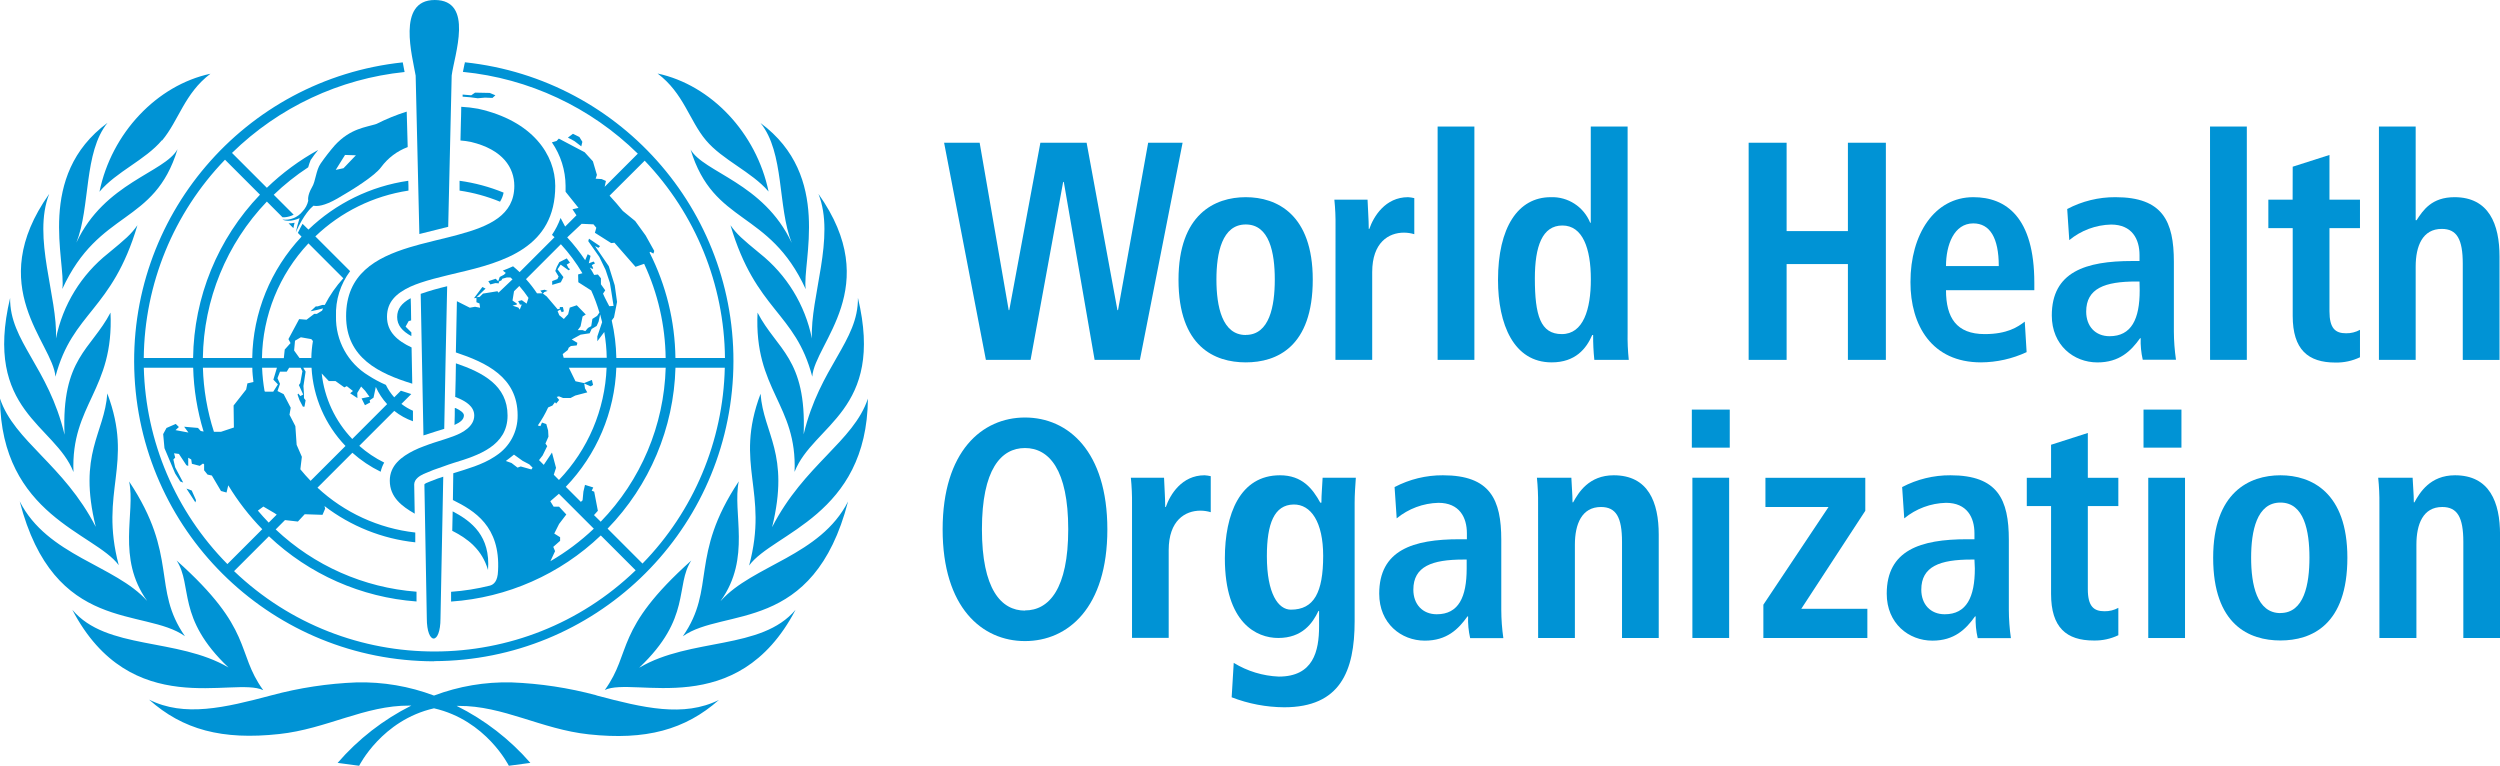
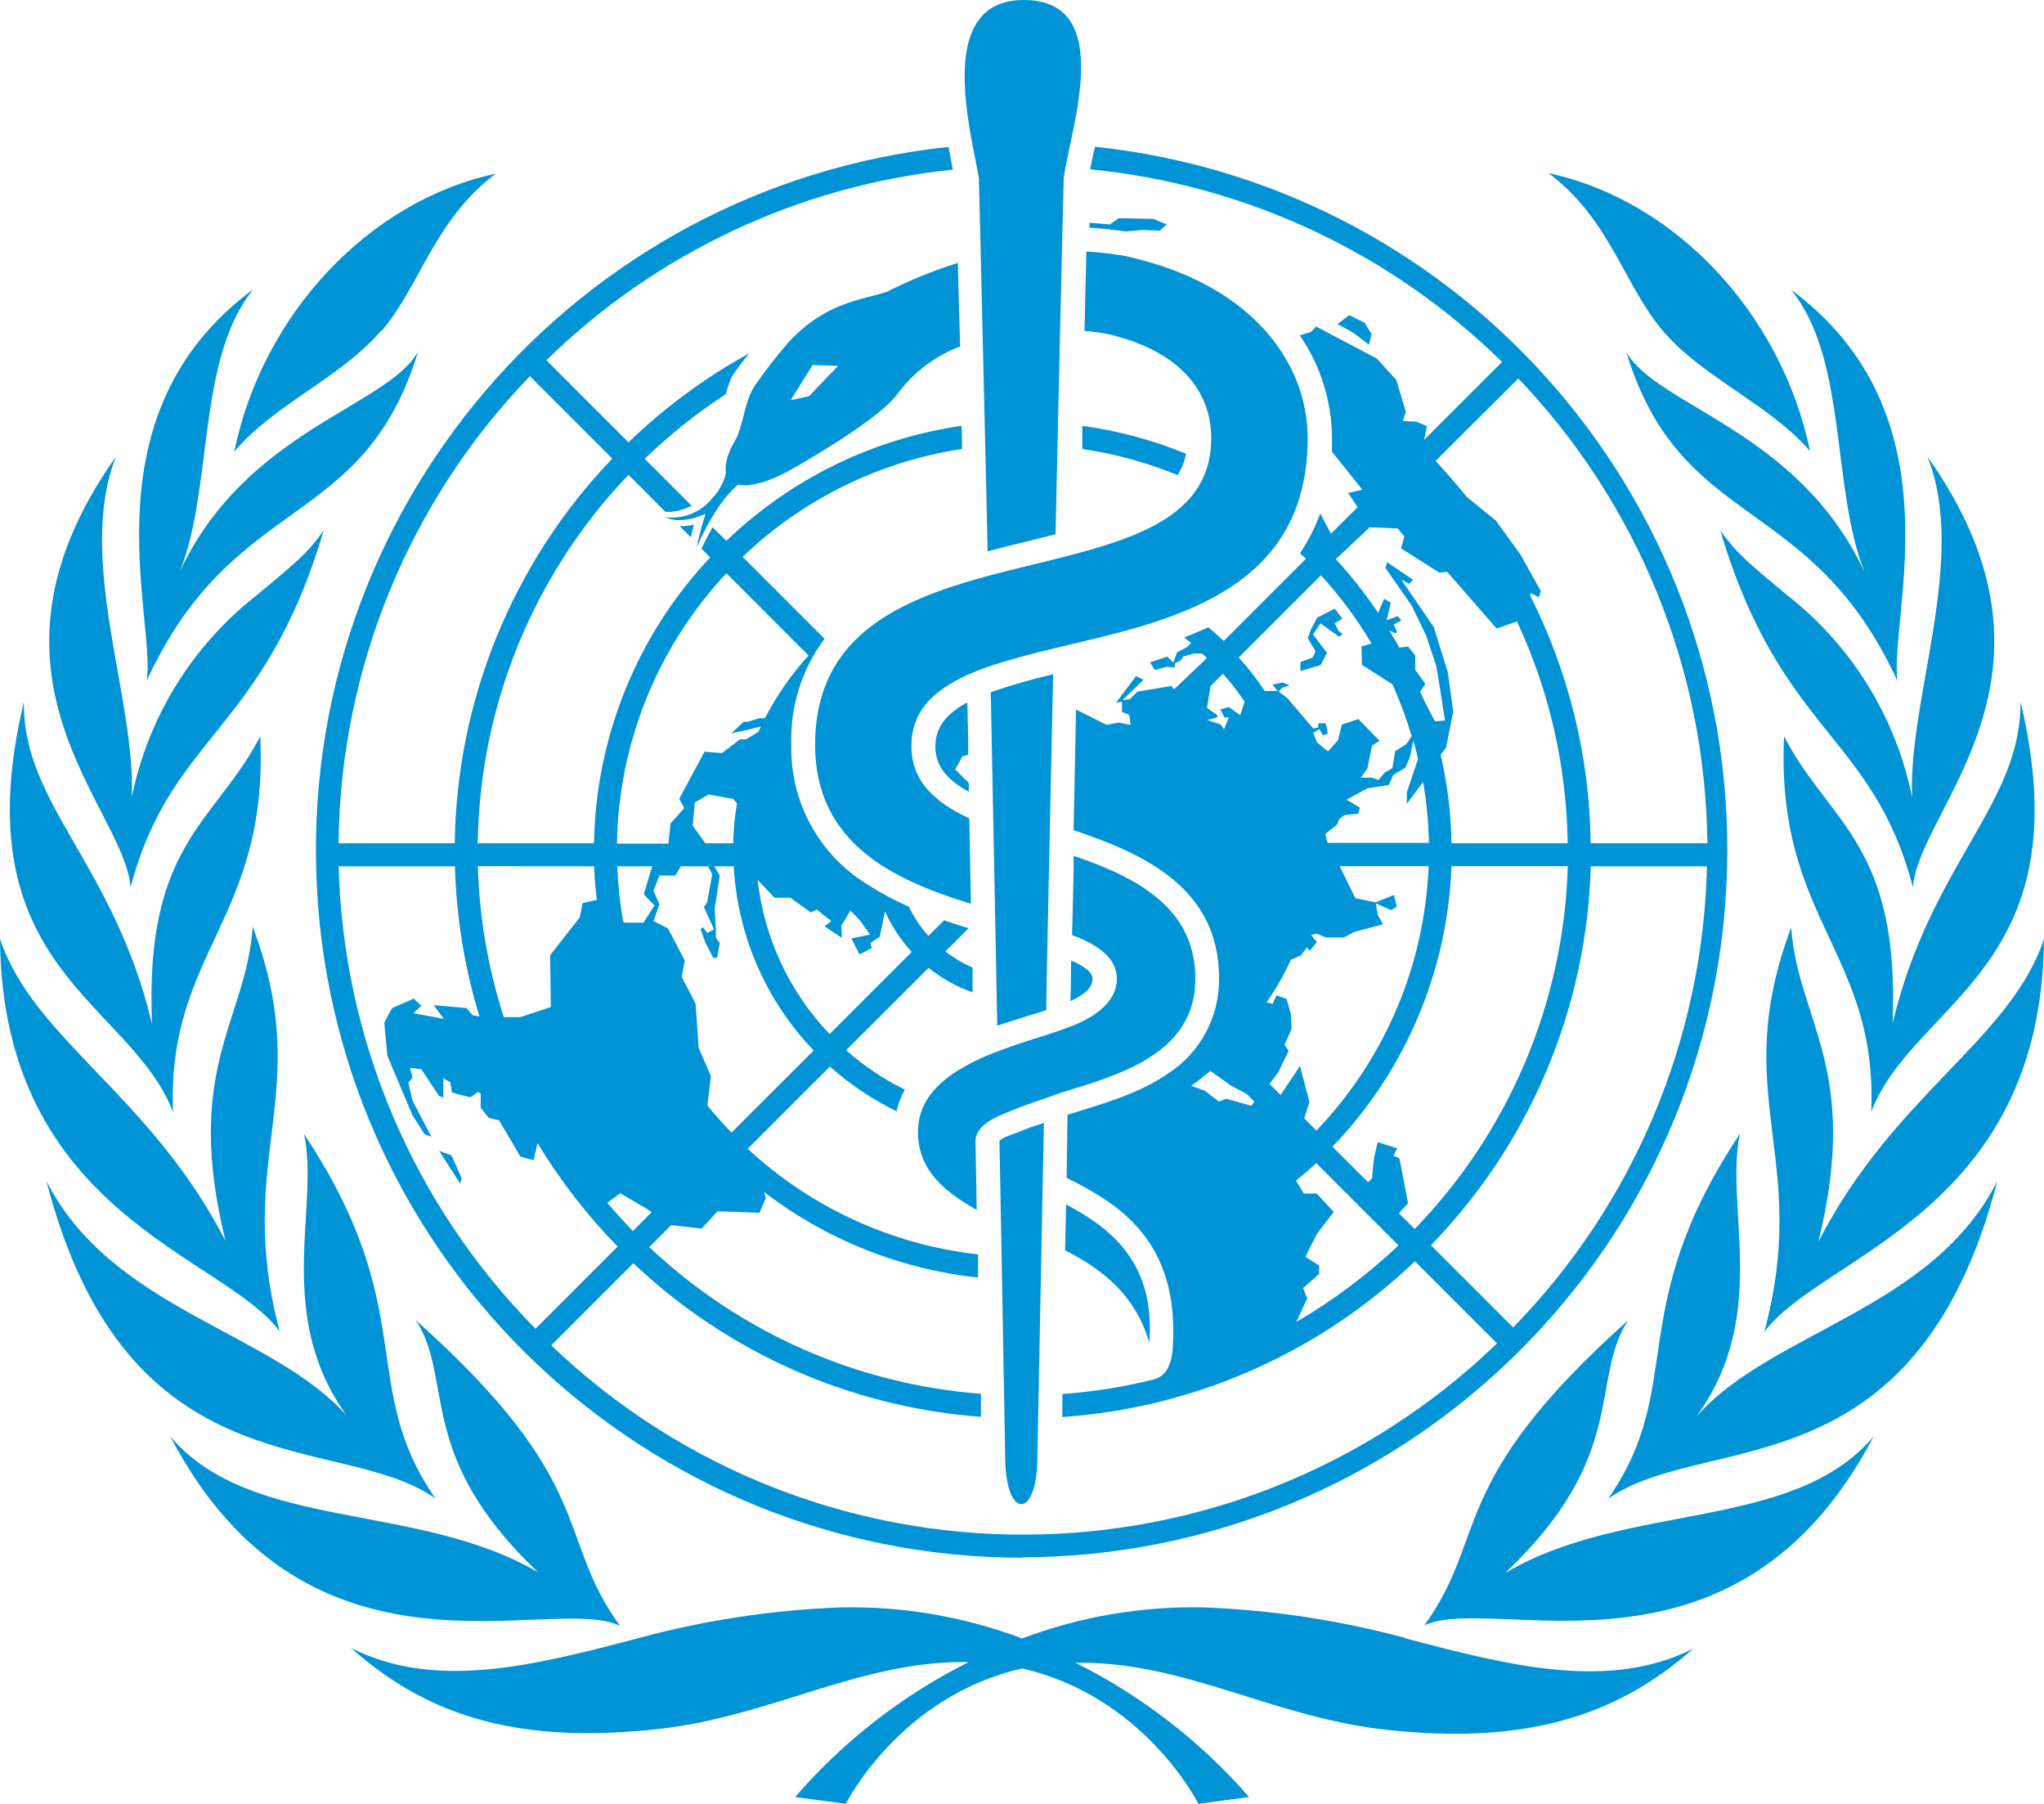
- <svg xmlns="http://www.w3.org/2000/svg" viewBox="0 0 580.82 177.96">
-   <defs>
-     <style>.cls-1{fill:#0093d5;}</style>
+ <svg xmlns="http://www.w3.org/2000/svg" viewBox="0 0 201.64 177.91" version="1.1" id="svg72" width="201.64" height="177.91">
+   <defs id="defs4">
+     <style id="style2">.cls-1{fill:#0093d5;}</style>
  </defs>
  <g id="Layer_2" data-name="Layer 2">
    <g id="ENGLISH">
-       <path class="cls-1" d="M164,32.58c3.86,4.6,10.61,7.31,14.56,11.92-2.83-13.63-13.35-24.76-25.79-27.42C158.84,21.65,160.15,28,164,32.58ZM14.48,67.13c8.57-18.65,21.36-14.7,26.77-32.47-3,5.45-17,7.75-23.51,21.72,3.31-8.3,1.65-21,7.25-27.85C8.25,40.88,15.38,60.86,14.48,67.13ZM30,111.86c1.54,7.26-3,17.74,4.2,27.76C26.76,131.28,11,129.16,4.58,116.48c8,31,29,24.6,38.39,31.33C35.21,136.66,41.56,129.25,30,111.86Zm-2.41,19.45C23,114,31.18,108,24.93,91.4c-.65,9.36-6.89,13.92-2.68,31C14.82,107.94,3.33,102.54,0,92.6.23,119.78,22.07,123.81,27.59,131.31Zm33.54,29c-6.43-8.9-2-13.93-20.1-30.09,3.82,5.9-.12,13.32,12.06,24.86-11.92-7-28.36-4-36.29-13.41C30.42,167.74,54.35,157.1,61.13,160.34Zm87.42-5.23c12.18-11.54,8.24-19,12.06-24.86-18.06,16.16-13.67,21.19-20.1,30.09,6.78-3.24,30.71,7.4,44.32-18.64C176.91,151.09,160.47,148.08,148.55,155.11Zm18.89-15.49c7.17-10,2.66-20.5,4.2-27.76-11.56,17.39-5.21,24.8-13,36,9.44-6.73,30.36-.35,38.39-31.33C190.62,129.16,174.88,131.28,167.44,139.62Zm-28.86,21.95a89.2,89.2,0,0,0-19.75-3,47.75,47.75,0,0,0-18,3.06,47.78,47.78,0,0,0-18-3.06,89.2,89.2,0,0,0-19.75,3c-10.87,2.89-20.26,5.13-28.45,1,7.85,7,17,9.45,30.23,8,11-1.18,19.91-6.69,30.29-6.61h.41a55.47,55.47,0,0,0-17.12,13.31l5,.67s5.27-10.59,17.39-13.35c12.12,2.76,17.39,13.35,17.39,13.35l5-.67A55.63,55.63,0,0,0,106.1,164h.41c10.38-.08,19.27,5.43,30.28,6.61,13.23,1.43,22.39-1.06,30.24-8C158.84,166.7,149.45,164.46,138.58,161.57ZM25.67,72.63C21.19,81.23,14.23,83.2,15,101,11.22,85.18,2.24,79.32,2.35,69.23c-6.24,26.3,10.44,29.42,14.72,40.44C16.44,93.88,26.52,90.69,25.67,72.63Zm6.26-20.3c-1.56,2.18-2.65,3.11-6.81,6.54A33.77,33.77,0,0,0,13,78.64c.43-9.64-5.53-23.49-1.57-33.59-15.33,21.65.88,34.62,1.45,42.46C16.86,72.42,26,72.3,31.93,52.33Zm156.7,26.31a33.82,33.82,0,0,0-12.11-19.77c-4.16-3.43-5.25-4.36-6.81-6.54,5.93,20,15.07,20.09,19,35.18.57-7.84,16.78-20.81,1.44-42.46C194.15,55.15,188.2,69,188.63,78.64Zm13,14c-3.33,9.94-14.82,15.34-22.25,29.84,4.21-17.12-2-21.68-2.68-31-6.25,16.62,2,22.59-2.66,39.91C179.57,123.81,201.41,119.78,201.64,92.6ZM176,72.63c-.85,18.06,9.24,21.25,8.6,37,4.29-11,21-14.14,14.72-40.44.12,10.09-8.86,16-12.61,31.72C187.41,83.2,180.45,81.23,176,72.63Zm-138.34-40c3.87-4.6,5.18-10.93,11.24-15.5-12.44,2.66-23,13.79-25.79,27.42C27,39.89,33.76,37.18,37.62,32.58Zm122.77,2.08c5.41,17.77,18.2,13.82,26.76,32.47-.89-6.27,6.24-26.25-10.5-38.6,5.6,6.86,3.94,19.55,7.25,27.85C177.41,42.41,163.44,40.11,160.39,34.66ZM117,44.75A41.92,41.92,0,0,0,106.77,42c0,.75,0,1.52,0,2.28a40,40,0,0,1,9.4,2.58A6,6,0,0,0,117,44.75Zm-2.59-22,.68-.61-1.3-.55-3.42-.07-.89.62-2-.17,0,.49a34.75,34.75,0,0,1,3.52.37l1.67-.15ZM107.78,96.5c0-.58-.77-1.15-1.91-1.69h-.21c0,.47,0,2.79-.07,3.92C107,98.1,107.78,97.42,107.78,96.5ZM68.16,53a10.92,10.92,0,0,1,.29-1.25,5.79,5.79,0,0,1-1.4.14Zm32.73,100.6A69.76,69.76,0,0,0,108,14.47c0,.13,0,.27-.08.4-.14.68-.27,1.29-.37,1.83a67.35,67.35,0,0,1,40.63,19l-7.7,7.7.29-1.36-1-.44-1.38-.08.29-.89-.93-3.15-1.92-2.11-6-3.17-.52.55-1.09.32a18,18,0,0,1,3.18,10.11c0,.47,0,.92,0,1.37l3,3.75-1.4.32.93,1.4-2.63,2.62-1.06-2a17.92,17.92,0,0,1-2,3.93l.59.54-8.11,8.11c-.49-.47-1-.92-1.52-1.35-.78.36-1.57.69-2.38,1l.69.54-.41.41-1,.53-.35,1-.59-.59-1.71.57.47.75,1.18-.31.77.06.06-.42.59-.3.18-.35,1.06-.3.83,0c.16.14.33.29.48.44L115.81,68l-.24-.34-3.36.55-.75.75-.73.09,2.08-2-.74-.37-1.95,2.6.57-.06,0,1,.71.28.14,1-1.17-.23-1.22.22-3-1.51s-.16,7.92-.24,11.9c7,2.34,14.35,5.72,14.35,14.6a11,11,0,0,1-5,9.38h0l-.15.1h0l-.22.15c-2.82,1.86-6.44,2.86-9.58,3.84,0,0-.09,6.22-.09,6.22,5,2.48,11.05,6.09,10.49,16.42-.07,2.54-1.06,3.24-1.91,3.47h0a52.52,52.52,0,0,1-9,1.43c0,.8,0,1.56,0,2.27a55.87,55.87,0,0,0,34.78-15.36l8.1,8.1a67.37,67.37,0,0,1-93.3.19l8.1-8.1a55.83,55.83,0,0,0,34.29,15.15c0-.7,0-1.46,0-2.27A53.59,53.59,0,0,1,64.05,123l2.16-2.17,3,.34,1.58-1.7,4.14.14.61-1.43-.15-.61A42,42,0,0,0,96.48,126c0-.88,0-1.65,0-2.28A39.93,39.93,0,0,1,73.76,113.3l8.11-8.11a28.85,28.85,0,0,0,6.57,4.41,7.67,7.67,0,0,1,.82-2.13,26.22,26.22,0,0,1-5.79-3.89l8.13-8.12a14.86,14.86,0,0,0,4.34,2.41c0-.8,0-1.65,0-2.44a12.47,12.47,0,0,1-2.68-1.59l2.29-2.29c-.8-.24-1.62-.5-2.42-.78l-1.54,1.54a12.4,12.4,0,0,1-1.94-2.89,27.57,27.57,0,0,1-4-2.14A15.69,15.69,0,0,1,78.06,73.5,16.54,16.54,0,0,1,81.34,63l-8.08-8.08A39.91,39.91,0,0,1,94.9,44.28c0-.78,0-1.55-.05-2.28A42.18,42.18,0,0,0,71.66,53.34L70.29,52c-.31.55-.67,1.24-1.09,2.11l.86.87A42.13,42.13,0,0,0,58.6,83.17H47.13A53.62,53.62,0,0,1,62,46.83l3.64,3.65a4.61,4.61,0,0,0,.52,0,5.5,5.5,0,0,0,2.07-.6l-4.63-4.63a54.51,54.51,0,0,1,8-6.38,15.06,15.06,0,0,1,.57-1.68,26.93,26.93,0,0,1,1.75-2.35A56,56,0,0,0,62,43.63l-8.1-8.1A67.2,67.2,0,0,1,94,16.73c-.06-.28-.1-.5-.1-.5-.1-.53-.22-1.12-.33-1.74a69.77,69.77,0,0,0,7.28,139.15ZM116,105.45v-.06l0,0Zm33.78-68.12a67.26,67.26,0,0,1,18.65,45.84H156.92a55.67,55.67,0,0,0-6-24.48l.1-.2.79.42.19-.61L150,54.71l-2.43-3.36L144.69,49c-1-1.22-2-2.4-3.07-3.54ZM135.13,52l2.75.12.66.79-.33,1.17L142,56.48l.75-.09,4.9,5.6,2-.7a53.4,53.4,0,0,1,5,21.88H143.19a41.78,41.78,0,0,0-1.07-8.72l.53-.71.71-3.59-.54-3.86-1.38-4.44-3.2-4.68.78.41.39-.39-2.57-1.74-.17.57,2.57,3.67,1.45,3,1,3,.33,2,.53,3.38-1,.07s-1.11-2.07-1.45-2.92l.51-.77-1-1.4v-1.4l-.7-.88-.87.11c-.31-.58-.64-1.15-1-1.71l.62.31.16-.16-.33-.72.75-.42-.34-.42-1.11.42.41-1.74-.66-.38-.59,1.39a42.64,42.64,0,0,0-4.17-5.3Zm-2.3,26.87,2.06-1.12,2.1-.32.46-1,1.17-.7.45-1,.36-1.69c.17.59.32,1.2.46,1.81l-1.11,3.31,0,1.12,1.61-2.15a38.74,38.74,0,0,1,.57,6h-10l-.23-.87,1.17-.93.23-.56.51-.38,1.36-.14.14-.6ZM119.07,71l1-.24,0-.24-1-.69.35-2.16,1.23-1.23a27.16,27.16,0,0,1,2.13,2.77l-.43,1.33-1.12-.8-.85.23.42.79h.42l-.47,1.17-.32-.47Zm4.39,38.07-2.48-.7-.74.27-1.4-1.07-1.32-.47c.65-.47,1.28-1,1.89-1.48l2,1.44,1.56.82.77.77ZM122.2,64.85l8.11-8.11a40.43,40.43,0,0,1,5,6.74l-1,.28.05,1.81,3,1.92a39.2,39.2,0,0,1,1.9,5.12l-.53.78-1.1.7-.27,1.68-.75.42-.63.74-.63-.23-1.12,0,.65-.88.47-2.29.74-.46L134,70.92l-1.63.55L132,73l-1,1.11-1.07-.88-.38-.94.61-.38.34.62.5-.19-.22-1-.71,0-.05.42-.47.09L127,68.86l-.86-.65.33-.36.76-.26-.7-.28s-.89.2-1,.2l.51.64-1.28,0A27.71,27.71,0,0,0,122.2,64.85ZM126.33,108l-1.1-1.1.84-1.09,1.06-2.16-.41-.6.7-1.6-.08-1.44-.42-1.49-1-.35-.37.84-.6-.16a27.18,27.18,0,0,0,2.4-4.19l1-.44.58-.78.28.32.7-.84-.56-.7.51-.14.94.38,1.77,0,1.07-.56,2.8-.74-.53-.93-.18-1.13,1.5.66.56-.33-.28-1.16L135.7,89l-2-.42-1.54-3.15h8.77a39.92,39.92,0,0,1-11.07,26.08l-1.2-1.21.52-1.61-.94-3.55Zm1.55,22.37,1.08-2.32-.42-1,1.59-1.4v-.84l-1.36-.85,1.12-2.23,1.68-2.2-1.68-1.81h-1.26l-.78-1.27c.67-.56,1.34-1.13,2-1.73l8.11,8.11A54.38,54.38,0,0,1,127.88,130.38ZM138,119.67l.9-1-.85-4.44-.58-.23.36-.75-1.92-.6-.37,1.58-.19,2-.4.37-3.5-3.5a42.17,42.17,0,0,0,11.74-27.67h11.47a53.55,53.55,0,0,1-15.1,35.78Zm3.16,3.15a55.84,55.84,0,0,0,15.77-37.38h11.46a67.28,67.28,0,0,1-19.12,45.49Zm-69-11.11c-.83-.86-1.62-1.75-2.38-2.68l.35-2.9-1.21-2.78L68.62,99l-1.36-2.64.28-1.64L65.9,91.57l-1.43-.72.58-1.67-.59-1.32.59-1.51h1.57l.55-.91h2.68l.41.79L69.76,89l-.32.47,1,2.19-.66.36-.46-.58-.2.22.46,1.3.79,1.52.37,0L71,93l-.38-.5,0-.92-.12-1.9L71,86.34l-.54-.9h1.92a28.48,28.48,0,0,0,7.89,18.17ZM64.56,89.3,63.48,91H61.62l-.15-.11a40.74,40.74,0,0,1-.58-5.45h3.45l-.83,2.76Zm3.77-7.87.21-2.28,1.36-.79,2.43.43.37.44a27,27,0,0,0-.37,3.94H69.58ZM80,90l.57-.29L82,90.84l-.65.53,1.69,1.12L83,91.29l.9-1.49.94,1,1,1.38L84,92.56l.79,1.58L86,93.5,85.88,93l.9-.61.53-2.5a14.91,14.91,0,0,0,2.63,4l-8.1,8.1a26.21,26.21,0,0,1-7.1-15.22l1.66,1.77,1.56,0ZM71.66,56.54l8.1,8.11a28.91,28.91,0,0,0-4.3,6.19l-.56,0-1.14.35-.4,0-1.21,1.13L73.68,72l1.38-.35-.24.53-1.21.74H73l-1.78,1.36-1.72-.14-2.49,4.64.49.93-1.35,1.5-.21,2H60.86A39.92,39.92,0,0,1,71.66,56.54ZM61.19,117.69l2.57,1.51.53.36-1.86,1.86q-1.3-1.35-2.52-2.79ZM58.62,85.44c0,1.11.14,2.22.26,3.31l-1.4.32-.29,1.42-2.92,3.72.07,5.11-3,1H49.7a53.48,53.48,0,0,1-2.56-14.89ZM47.3,100.26l-.67-.13L46,99.42l-3.22-.28,1,1.35-3-.56.78-.72-.73-.72-2.15.94-.77,1.42.3,3.27L40.69,110l1.19,1.86.68.25-1.87-3.55-.41-1.81.42-.44-.26-1,1.13.15,1.73,2.62.43.17,0-1.91.7.41.15,1,1.82.48.76-.54.26.18,0,1.39.8,1,1,.22,2.12,3.59,1.29.36.4-1.68a56.32,56.32,0,0,0,7.9,10.2l-8.1,8.1A67.32,67.32,0,0,1,33.41,85.44H44.88A55.83,55.83,0,0,0,47.3,100.26Zm5-63.13,8.1,8.1A55.91,55.91,0,0,0,44.86,83.17H33.4A67.28,67.28,0,0,1,52.25,37.13Zm83-4.18-.69-1.12-1.5-.75-1.17.89,1.5.8L135.05,34ZM128.29,65.3l0,.88,2-.59.61-1.21-1.37-1.8.73-1.1,1.85,1.32.34-.27-.37-.26-.42-.8.76-.44-.74-1-1.74.88L129.36,62l-.35.95.77,1.29-.28.6Zm-82.9,51.42.15-.52-1-2.24-1.22-.45ZM92.27,73.64c0,1.92,1.17,3.28,3.3,4.45,0,0,0-.33,0-.86l-1.34-1.34.71-1.29.58-.16c0-2.24-.09-4.75-.1-5.11l-.1,0C93.34,70.43,92.27,71.75,92.27,73.64Z" />
-       <path class="cls-1" d="M105.07,123.32c3.6,1.82,6.92,4.34,8.31,9.11.61-7.9-3.82-11.32-8.21-13.63C105.17,118.81,105.07,123.33,105.07,123.32Z" />
-       <path class="cls-1" d="M129,43.2c0-7.17-5.2-15.13-17.95-17.94a30.69,30.69,0,0,0-3.89-.45c0,1.08-.08,3.56-.08,3.56,0,.78-.08,3.65-.1,4.27a18,18,0,0,1,2.45.34c7.41,1.77,10.06,6,10.06,10.22,0,6.81-5.82,9.38-13,11.32l-2.37.62c-2.17.54-4.4,1.06-6.61,1.65-.79.21-1.57.44-2.35.67h0c-7.93,2.42-14.75,6.24-14.75,16s7.78,13.34,15.37,15.68q-.07-4.19-.16-8.42c-3.35-1.57-5.71-3.64-5.71-7.12s2.15-5.46,5.44-7c.73-.33,1.51-.63,2.34-.91,1.89-.64,4-1.19,6.25-1.73l2.37-.57h0C117,60.89,129,57.54,129,43.2Z" />
-       <path class="cls-1" d="M90.56,111.67c0,3.92,2.9,6,5.79,7.67,0-.66-.12-6.73-.12-6.83.06-1.21,1.23-1.94,2.18-2.39a47.05,47.05,0,0,1,4.59-1.75c.86-.3,1.59-.59,2.41-.83h0c5.8-1.75,12.51-4,12.51-11s-5.75-10-12-12.13c0,2.25-.11,5.54-.16,7.81,2.66,1,4.42,2.31,4.42,4.32,0,2.53-2.7,4-4.61,4.72-.8.31-2,.71-2.35.82-1.54.48-3.2,1-4.75,1.6a22.79,22.79,0,0,0-2.35,1C93.36,106.06,90.55,108.09,90.56,111.67Z" />
-       <path class="cls-1" d="M94.49,25.93a46.17,46.17,0,0,0-7,2.85c-2.5.83-6,1-9.67,4.94A49.49,49.49,0,0,0,74.49,38c-1.1,1.58-1.15,4.12-2,5.49-1.16,2-.88,3.11-.88,3.11l0,.06a5.31,5.31,0,0,1-1.34,2.48A5.08,5.08,0,0,1,65.61,51c1.66.83,4-.33,4-.33a30.61,30.61,0,0,0-.88,3.3c1.86-4.21,3.57-5.75,4.1-6.18.8.18,2.46.11,5.54-1.66,3.48-2,8.71-5.25,10.19-7.31a13.59,13.59,0,0,1,6.16-4.65C94.61,31,94.55,28.26,94.49,25.93ZM79.81,39.08,78,39.47,80.16,36l2.52.08Z" />
-       <path class="cls-1" d="M101.68,111.18c-.34.12-1.21.49-1.76.68s-1.32.51-1.32.71.56,30.41.56,31.08c0,6.25,3.18,6.29,3.18,0,0-.45.64-32.9.64-32.9S102.22,111,101.68,111.18Z" />
-       <path class="cls-1" d="M98.38,101.16c1-.34,2-.64,2.9-.93l1.93-.6c0-1.91.58-28.33.68-33.13a60.72,60.72,0,0,0-6.15,1.77C97.81,71.87,98.33,98.28,98.38,101.16Z" />
-       <path class="cls-1" d="M101,0c-8.94,0-5.14,13.26-4.43,17.58,0,.21.72,30,.86,36.79,1.36-.36,2.71-.69,4-1l2.7-.68c.13-6.57.79-35,.81-35.15C105.53,12.91,110.21,0,101,0Z" />
-       <path class="cls-1" d="M247.15,42.27H247l-7.57,41.34H229.05l-9.71-50.45h8.26l6.75,38.89h.13l7.23-38.89h10.74l7.16,38.89h.14l7-38.89h8l-9.92,50.45H254.31Z" />
-       <path class="cls-1" d="M289.43,45.81c7.22,0,15.56,4,15.56,19.15,0,15.62-8.34,19.23-15.56,19.23S273.8,80.58,273.8,65C273.8,49.79,282.2,45.81,289.43,45.81Zm0,32c5.5,0,6.74-6.65,6.74-12.87s-1.24-12.79-6.74-12.79-6.82,6.58-6.82,12.79S283.92,77.83,289.43,77.83Z" />
-       <path class="cls-1" d="M310.28,52.53a52.55,52.55,0,0,0-.27-6.14h7.71c.07,2.24.28,4.55.28,6.79h.13c1-2.89,3.72-7.37,9-7.37a8.15,8.15,0,0,1,1.45.22v8.38a8.4,8.4,0,0,0-2.41-.36c-3.51,0-7.37,2.24-7.37,9.18V83.61h-8.54Z" />
-       <path class="cls-1" d="M334,29.4h8.54V83.61H334Z" />
-       <path class="cls-1" d="M378.14,29.4V77.25a51.7,51.7,0,0,0,.27,6.36h-8a51.34,51.34,0,0,1-.28-5.78h-.21c-1.37,3.18-3.92,6.36-9.43,6.36-8.81,0-12.46-8.82-12.46-19.15,0-12.15,4.61-19.23,12.26-19.23a9.51,9.51,0,0,1,9.15,5.93h.14V29.4ZM362.85,77.62c5,0,6.75-5.72,6.75-12.73,0-7.23-1.93-12.5-6.61-12.5s-6.4,4.84-6.4,12.29C356.59,73.28,357.9,77.62,362.85,77.62Z" />
-       <path class="cls-1" d="M406.26,33.16h8.82V53.69h14.24V33.16h8.82V83.61h-8.82V61.35H415.08V83.61h-8.82Z" />
-       <path class="cls-1" d="M470.84,81.81a25.48,25.48,0,0,1-10.6,2.38c-11.43,0-16.39-8.6-16.39-18.65,0-11.13,5.58-19.73,14.6-19.73,7.64,0,14.18,4.7,14.18,19.88v1.73H452.11c0,6.36,2.41,10.2,9,10.2,5.23,0,7.71-1.67,9.3-2.9Zm-6.47-20c0-6.58-2.07-9.91-5.92-9.91-4.48,0-6.34,5-6.34,9.91Z" />
-       <path class="cls-1" d="M480.27,48.56a23.72,23.72,0,0,1,11.22-2.75c11,0,13.56,5.64,13.56,15V77a47.23,47.23,0,0,0,.49,6.57h-7.72a19.44,19.44,0,0,1-.48-5h-.13c-2.14,3-4.83,5.63-9.92,5.63-5.51,0-10.6-4-10.6-10.91,0-10.12,7.85-12.65,18.66-12.65h1.72V59.26c0-3.69-1.72-7.09-6.61-7.09a15.87,15.87,0,0,0-9.71,3.62Zm16.8,16.84h-.76c-7.3,0-11.63,1.59-11.63,7,0,3.4,2.13,5.71,5.43,5.71,5.1,0,7-4,7-10.63Z" />
-       <path class="cls-1" d="M513.45,29.4H522V83.61h-8.54Z" />
-       <path class="cls-1" d="M532.66,38.73,541.2,36V46.39h7.09V53H541.2v19.3c0,4,1.37,5.13,3.85,5.13a6.51,6.51,0,0,0,3.24-.8V83a12.66,12.66,0,0,1-5.72,1.23c-6.33,0-9.91-3-9.91-10.84V53H527V46.39h5.64Z" />
-       <path class="cls-1" d="M552.69,29.4h8.54V51.16h.21c1.51-2.32,3.51-5.35,8.81-5.35,8,0,10.46,6.29,10.46,13.81v24h-8.54V61.28c0-5.71-1.37-8.1-4.88-8.1-4.48,0-6.06,4-6.06,8.75V83.61h-8.54Z" />
-       <path class="cls-1" d="M238.13,97c10,0,19.14,7.81,19.14,26s-9.15,25.94-19.14,25.94S219,141.14,219,123,228.15,97,238.13,97Zm0,44.82c5.58,0,10.05-5,10.05-18.86s-4.47-18.87-10.05-18.87-10,5-10,18.87S232.56,141.86,238.13,141.86Z" />
-       <path class="cls-1" d="M263,117.14a55,55,0,0,0-.27-6.15h7.71c.07,2.25.27,4.56.27,6.8h.14c1-2.89,3.72-7.37,9-7.37a8.9,8.9,0,0,1,1.44.21V119a8.27,8.27,0,0,0-2.4-.36c-3.52,0-7.37,2.24-7.37,9.18v20.38H263Z" />
-       <path class="cls-1" d="M286.63,154a21.73,21.73,0,0,0,10.47,3.19c8,0,9.36-5.86,9.36-11.72v-3.54h-.14c-1.37,2.89-3.78,6.29-9.36,6.29-5,0-12.39-3.47-12.39-18.5,0-10.27,3.51-19.3,12.8-19.3,5.17,0,7.58,3.11,9.37,6.36H307c0-2,.21-3.83.28-5.79H315c-.14,2-.28,3.91-.28,5.86v27.47c0,11.64-3.37,20-16.38,20A34.38,34.38,0,0,1,286.15,162Zm13.28-12.36c5.37,0,7.5-4,7.5-12.5,0-7.81-2.82-12-6.88-11.93-4.48.08-6.2,4.41-6.2,12C294.33,138,297,141.64,299.91,141.64Z" />
-       <path class="cls-1" d="M324,113.16a23.9,23.9,0,0,1,11.23-2.74c11,0,13.56,5.64,13.56,15v16.26a47.54,47.54,0,0,0,.48,6.58h-7.71a19.47,19.47,0,0,1-.48-5.06h-.14c-2.13,3-4.82,5.64-9.91,5.64-5.51,0-10.6-4-10.6-10.91,0-10.12,7.84-12.65,18.65-12.65h1.72v-1.38c0-3.68-1.72-7.08-6.61-7.08a15.9,15.9,0,0,0-9.7,3.61ZM340.75,130H340c-7.3,0-11.64,1.59-11.64,7,0,3.39,2.14,5.71,5.44,5.71,5.09,0,6.95-4,6.95-10.63Z" />
-       <path class="cls-1" d="M357.34,117.14a55,55,0,0,0-.27-6.15h8c.06,1.88.27,3.83.27,5.72h.14c1.24-2.25,3.65-6.29,9.43-6.29,8.05,0,10.46,6.29,10.46,13.8v24h-8.53V125.89c0-5.71-1.38-8.1-4.89-8.1-4.48,0-6.06,4-6.06,8.75v21.68h-8.54Z" />
-       <path class="cls-1" d="M393.06,95.16h8.81V104h-8.81Zm.13,15.83h8.54v37.23h-8.54Z" />
-       <path class="cls-1" d="M409.68,140.49l15.14-22.7H410.16V111h23.2v7.67l-14.87,22.77h15.35v6.79H409.68Z" />
-       <path class="cls-1" d="M441.92,113.16a23.87,23.87,0,0,1,11.23-2.74c11,0,13.56,5.64,13.56,15v16.26a47.54,47.54,0,0,0,.48,6.58h-7.71a19,19,0,0,1-.48-5.06h-.14c-2.14,3-4.82,5.64-9.91,5.64-5.51,0-10.61-4-10.61-10.91,0-10.12,7.85-12.65,18.66-12.65h1.72v-1.38c0-3.68-1.72-7.08-6.61-7.08a15.9,15.9,0,0,0-9.7,3.61ZM458.72,130H458c-7.3,0-11.63,1.59-11.63,7,0,3.39,2.13,5.71,5.44,5.71,5.09,0,7-4,7-10.63Z" />
-       <path class="cls-1" d="M476.52,103.33l8.54-2.74V111h7.09v6.58h-7.09v19.3c0,4,1.38,5.13,3.86,5.13a6.48,6.48,0,0,0,3.23-.79v6.36a12.62,12.62,0,0,1-5.71,1.23c-6.34,0-9.92-3-9.92-10.84V117.57h-5.64V111h5.64Z" />
-       <path class="cls-1" d="M498,95.16h8.81V104H498ZM499.1,111h8.54v37.23H499.1Z" />
-       <path class="cls-1" d="M529.81,110.42c7.23,0,15.55,4,15.55,19.15,0,15.62-8.32,19.23-15.55,19.23s-15.63-3.61-15.63-19.23C514.18,114.39,522.58,110.42,529.81,110.42Zm0,32c5.5,0,6.74-6.65,6.74-12.87s-1.24-12.79-6.74-12.79S523,123.35,523,129.57,524.3,142.44,529.81,142.44Z" />
-       <path class="cls-1" d="M552.8,117.14a52.51,52.51,0,0,0-.28-6.15h8c.07,1.88.28,3.83.28,5.72h.14c1.23-2.25,3.64-6.29,9.42-6.29,8.06,0,10.47,6.29,10.47,13.8v24h-8.53V125.89c0-5.71-1.38-8.1-4.9-8.1-4.47,0-6,4-6,8.75v21.68H552.8Z" />
+       <path class="cls-1" d="m 164,32.58 c 3.86,4.6 10.61,7.31 14.56,11.92 -2.83,-13.63 -13.35,-24.76 -25.79,-27.42 6.07,4.57 7.38,10.92 11.23,15.5 z M 14.48,67.13 c 8.57,-18.65 21.36,-14.7 26.77,-32.47 -3,5.45 -17,7.75 -23.51,21.72 3.31,-8.3 1.65,-21 7.25,-27.85 C 8.25,40.88 15.38,60.86 14.48,67.13 Z M 30,111.86 c 1.54,7.26 -3,17.74 4.2,27.76 -7.44,-8.34 -23.2,-10.46 -29.62,-23.14 8,31 29,24.6 38.39,31.33 C 35.21,136.66 41.56,129.25 30,111.86 Z m -2.41,19.45 C 23,114 31.18,108 24.93,91.4 c -0.65,9.36 -6.89,13.92 -2.68,31 C 14.82,107.94 3.33,102.54 0,92.6 c 0.23,27.18 22.07,31.21 27.59,38.71 z m 33.54,29 c -6.43,-8.9 -2,-13.93 -20.1,-30.09 3.82,5.9 -0.12,13.32 12.06,24.86 -11.92,-7 -28.36,-4 -36.29,-13.41 13.62,26.07 37.55,15.43 44.33,18.67 z m 87.42,-5.23 c 12.18,-11.54 8.24,-19 12.06,-24.86 -18.06,16.16 -13.67,21.19 -20.1,30.09 6.78,-3.24 30.71,7.4 44.32,-18.64 -7.92,9.42 -24.36,6.41 -36.28,13.44 z m 18.89,-15.49 c 7.17,-10 2.66,-20.5 4.2,-27.76 -11.56,17.39 -5.21,24.8 -13,36 9.44,-6.73 30.36,-0.35 38.39,-31.33 -6.41,12.66 -22.15,14.78 -29.59,23.12 z m -28.86,21.95 a 89.2,89.2 0 0 0 -19.75,-3 47.75,47.75 0 0 0 -18,3.06 47.78,47.78 0 0 0 -18,-3.06 89.2,89.2 0 0 0 -19.75,3 c -10.87,2.89 -20.26,5.13 -28.45,1 7.85,7 17,9.45 30.23,8 11,-1.18 19.91,-6.69 30.29,-6.61 h 0.41 a 55.47,55.47 0 0 0 -17.12,13.31 l 5,0.67 c 0,0 5.27,-10.59 17.39,-13.35 12.12,2.76 17.39,13.35 17.39,13.35 l 5,-0.67 A 55.63,55.63 0 0 0 106.1,164 h 0.41 c 10.38,-0.08 19.27,5.43 30.28,6.61 13.23,1.43 22.39,-1.06 30.24,-8 -8.19,4.09 -17.58,1.85 -28.45,-1.04 z M 25.67,72.63 C 21.19,81.23 14.23,83.2 15,101 11.22,85.18 2.24,79.32 2.35,69.23 c -6.24,26.3 10.44,29.42 14.72,40.44 -0.63,-15.79 9.45,-18.98 8.6,-37.04 z m 6.26,-20.3 c -1.56,2.18 -2.65,3.11 -6.81,6.54 A 33.77,33.77 0 0 0 13,78.64 C 13.43,69 7.47,55.15 11.43,45.05 -3.9,66.7 12.31,79.67 12.88,87.51 16.86,72.42 26,72.3 31.93,52.33 Z m 156.7,26.31 A 33.82,33.82 0 0 0 176.52,58.87 c -4.16,-3.43 -5.25,-4.36 -6.81,-6.54 5.93,20 15.07,20.09 19,35.18 0.57,-7.84 16.78,-20.81 1.44,-42.46 4,10.1 -1.95,23.95 -1.52,33.59 z m 13,14 c -3.33,9.94 -14.82,15.34 -22.25,29.84 4.21,-17.12 -2,-21.68 -2.68,-31 -6.25,16.62 2,22.59 -2.66,39.91 5.53,-7.58 27.37,-11.61 27.6,-38.79 z M 176,72.63 c -0.85,18.06 9.24,21.25 8.6,37 4.29,-11 21,-14.14 14.72,-40.44 0.12,10.09 -8.86,16 -12.61,31.72 C 187.41,83.2 180.45,81.23 176,72.63 Z M 37.66,32.63 C 41.53,28.03 42.84,21.7 48.9,17.13 36.46,19.79 25.9,30.92 23.11,44.55 27,39.89 33.76,37.18 37.62,32.58 Z m 122.77,2.08 c 5.41,17.77 18.2,13.82 26.76,32.47 -0.89,-6.27 6.24,-26.25 -10.5,-38.6 5.6,6.86 3.94,19.55 7.25,27.85 -6.53,-14.02 -20.5,-16.32 -23.55,-21.77 z M 117,44.75 A 41.92,41.92 0 0 0 106.77,42 c 0,0.75 0,1.52 0,2.28 a 40,40 0 0 1 9.4,2.58 6,6 0 0 0 0.83,-2.11 z m -2.59,-22 0.68,-0.61 -1.3,-0.55 -3.42,-0.07 -0.89,0.62 -2,-0.17 v 0.49 a 34.75,34.75 0 0 1 3.52,0.37 l 1.67,-0.15 z m -6.63,73.75 c 0,-0.58 -0.77,-1.15 -1.91,-1.69 h -0.21 c 0,0.47 0,2.79 -0.07,3.92 1.41,-0.63 2.19,-1.31 2.19,-2.23 z M 68.16,53 a 10.92,10.92 0 0 1 0.29,-1.25 5.79,5.79 0 0 1 -1.4,0.14 z m 32.73,100.6 A 69.76,69.76 0 0 0 108,14.47 c 0,0.13 0,0.27 -0.08,0.4 -0.14,0.68 -0.27,1.29 -0.37,1.83 a 67.35,67.35 0 0 1 40.63,19 l -7.7,7.7 0.29,-1.36 -1,-0.44 -1.38,-0.08 0.29,-0.89 -0.93,-3.15 -1.92,-2.11 -6,-3.17 -0.52,0.55 -1.09,0.32 a 18,18 0 0 1 3.18,10.11 c 0,0.47 0,0.92 0,1.37 l 3,3.75 -1.4,0.32 0.93,1.4 -2.63,2.62 -1.06,-2 a 17.92,17.92 0 0 1 -2,3.93 l 0.59,0.54 -8.11,8.11 c -0.49,-0.47 -1,-0.92 -1.52,-1.35 -0.78,0.36 -1.57,0.69 -2.38,1 l 0.69,0.54 -0.41,0.41 -1,0.53 -0.35,1 -0.59,-0.59 -1.71,0.57 0.47,0.75 1.18,-0.31 0.77,0.06 0.06,-0.42 0.59,-0.3 0.18,-0.35 1.06,-0.3 h 0.83 c 0.16,0.14 0.33,0.29 0.48,0.44 l -3.26,3.1 -0.24,-0.34 -3.36,0.55 -0.75,0.75 -0.73,0.09 2.08,-2 -0.74,-0.37 -1.95,2.6 0.57,-0.06 v 1 l 0.71,0.28 0.14,1 -1.17,-0.23 -1.22,0.22 -3,-1.51 c 0,0 -0.16,7.92 -0.24,11.9 7,2.34 14.35,5.72 14.35,14.6 a 11,11 0 0 1 -5,9.38 v 0 l -0.15,0.1 v 0 l -0.22,0.15 c -2.82,1.86 -6.44,2.86 -9.58,3.84 0,0 -0.09,6.22 -0.09,6.22 5,2.48 11.05,6.09 10.49,16.42 -0.07,2.54 -1.06,3.24 -1.91,3.47 v 0 a 52.52,52.52 0 0 1 -9,1.43 c 0,0.8 0,1.56 0,2.27 a 55.87,55.87 0 0 0 34.78,-15.36 l 8.1,8.1 a 67.37,67.37 0 0 1 -93.3,0.19 l 8.1,-8.1 a 55.83,55.83 0 0 0 34.29,15.15 c 0,-0.7 0,-1.46 0,-2.27 A 53.59,53.59 0 0 1 64.05,123 l 2.16,-2.17 3,0.34 1.58,-1.7 4.14,0.14 0.61,-1.43 -0.15,-0.61 A 42,42 0 0 0 96.48,126 c 0,-0.88 0,-1.65 0,-2.28 A 39.93,39.93 0 0 1 73.76,113.3 l 8.11,-8.11 a 28.85,28.85 0 0 0 6.57,4.41 7.67,7.67 0 0 1 0.82,-2.13 26.22,26.22 0 0 1 -5.79,-3.89 l 8.13,-8.12 a 14.86,14.86 0 0 0 4.34,2.41 c 0,-0.8 0,-1.65 0,-2.44 a 12.47,12.47 0 0 1 -2.68,-1.59 l 2.29,-2.29 c -0.8,-0.24 -1.62,-0.5 -2.42,-0.78 l -1.54,1.54 a 12.4,12.4 0 0 1 -1.94,-2.89 27.57,27.57 0 0 1 -4,-2.14 A 15.69,15.69 0 0 1 78.06,73.5 16.54,16.54 0 0 1 81.34,63 L 73.26,54.92 A 39.91,39.91 0 0 1 94.9,44.28 c 0,-0.78 0,-1.55 -0.05,-2.28 A 42.18,42.18 0 0 0 71.66,53.34 L 70.29,52 c -0.31,0.55 -0.67,1.24 -1.09,2.11 l 0.86,0.87 A 42.13,42.13 0 0 0 58.6,83.17 H 47.13 A 53.62,53.62 0 0 1 62,46.83 l 3.64,3.65 a 4.61,4.61 0 0 0 0.52,0 5.5,5.5 0 0 0 2.07,-0.6 L 63.6,45.25 a 54.51,54.51 0 0 1 8,-6.38 15.06,15.06 0 0 1 0.57,-1.68 26.93,26.93 0 0 1 1.75,-2.35 A 56,56 0 0 0 62,43.63 l -8.1,-8.1 A 67.2,67.2 0 0 1 94,16.73 c -0.06,-0.28 -0.1,-0.5 -0.1,-0.5 -0.1,-0.53 -0.22,-1.12 -0.33,-1.74 a 69.77,69.77 0 0 0 7.28,139.15 z M 116,105.45 v -0.06 0 z m 33.78,-68.12 a 67.26,67.26 0 0 1 18.65,45.84 h -11.51 a 55.67,55.67 0 0 0 -6,-24.48 l 0.1,-0.2 0.79,0.42 0.19,-0.61 -2,-3.59 -2.43,-3.36 -2.88,-2.35 c -1,-1.22 -2,-2.4 -3.07,-3.54 z M 135.13,52 l 2.75,0.12 0.66,0.79 -0.33,1.17 3.79,2.4 0.75,-0.09 4.9,5.6 2,-0.7 a 53.4,53.4 0 0 1 5,21.88 h -11.46 a 41.78,41.78 0 0 0 -1.07,-8.72 l 0.53,-0.71 0.71,-3.59 -0.54,-3.86 -1.38,-4.44 -3.2,-4.68 0.78,0.41 0.39,-0.39 -2.57,-1.74 -0.17,0.57 2.57,3.67 1.45,3 1,3 0.33,2 0.53,3.38 -1,0.07 c 0,0 -1.11,-2.07 -1.45,-2.92 l 0.51,-0.77 -1,-1.4 v -1.4 l -0.7,-0.88 -0.87,0.11 c -0.31,-0.58 -0.64,-1.15 -1,-1.71 l 0.62,0.31 0.16,-0.16 -0.33,-0.72 0.75,-0.42 -0.34,-0.42 -1.11,0.42 0.41,-1.74 -0.66,-0.38 -0.59,1.39 a 42.64,42.64 0 0 0 -4.17,-5.3 z m -2.3,26.87 2.06,-1.12 2.1,-0.32 0.46,-1 1.17,-0.7 0.45,-1 0.36,-1.69 c 0.17,0.59 0.32,1.2 0.46,1.81 l -1.11,3.31 v 1.12 l 1.61,-2.15 a 38.74,38.74 0 0 1 0.57,6 h -10 l -0.23,-0.87 1.17,-0.93 0.23,-0.56 0.51,-0.38 1.36,-0.14 0.14,-0.6 z M 119.07,71 l 1,-0.24 v -0.24 l -1,-0.69 0.35,-2.16 1.23,-1.23 a 27.16,27.16 0 0 1 2.13,2.77 l -0.43,1.33 -1.12,-0.8 -0.85,0.23 0.42,0.79 h 0.42 l -0.47,1.17 -0.32,-0.47 z m 4.39,38.07 -2.48,-0.7 -0.74,0.27 -1.4,-1.07 -1.32,-0.47 c 0.65,-0.47 1.28,-1 1.89,-1.48 l 2,1.44 1.56,0.82 0.77,0.77 z m -1.26,-44.22 8.11,-8.11 a 40.43,40.43 0 0 1 5,6.74 l -1,0.28 0.05,1.81 3,1.92 a 39.2,39.2 0 0 1 1.9,5.12 l -0.53,0.78 -1.1,0.7 -0.27,1.68 -0.75,0.42 -0.63,0.74 -0.63,-0.23 h -1.12 l 0.65,-0.88 0.47,-2.29 0.74,-0.46 -2.09,-2.15 -1.63,0.55 -0.37,1.53 -1,1.11 -1.07,-0.88 -0.38,-0.94 0.61,-0.38 0.34,0.62 0.5,-0.19 -0.22,-1 h -0.71 l -0.05,0.42 -0.47,0.09 -2.55,-2.99 -0.86,-0.65 0.33,-0.36 0.76,-0.26 -0.7,-0.28 c 0,0 -0.89,0.2 -1,0.2 l 0.51,0.64 h -1.28 a 27.71,27.71 0 0 0 -2.56,-3.3 z m 4.13,43.15 -1.1,-1.1 0.84,-1.09 1.06,-2.16 -0.41,-0.6 0.7,-1.6 -0.08,-1.44 -0.42,-1.49 -1,-0.35 -0.37,0.84 -0.6,-0.16 a 27.18,27.18 0 0 0 2.4,-4.19 l 1,-0.44 0.58,-0.78 0.28,0.32 0.7,-0.84 -0.56,-0.7 0.51,-0.14 0.94,0.38 h 1.77 l 1.07,-0.56 2.8,-0.74 -0.53,-0.93 -0.18,-1.13 1.5,0.66 0.56,-0.33 -0.28,-1.16 -1.81,0.73 -2,-0.42 -1.54,-3.15 h 8.77 a 39.92,39.92 0 0 1 -11.07,26.08 l -1.2,-1.21 0.52,-1.61 -0.94,-3.55 z m 1.55,22.37 1.08,-2.32 -0.42,-1 1.59,-1.4 v -0.84 l -1.36,-0.85 1.12,-2.23 1.68,-2.2 -1.68,-1.81 h -1.26 l -0.78,-1.27 c 0.67,-0.56 1.34,-1.13 2,-1.73 l 8.11,8.11 a 54.38,54.38 0 0 1 -10.08,7.55 z m 10.12,-10.7 0.9,-1 -0.85,-4.44 -0.58,-0.23 0.36,-0.75 -1.92,-0.6 -0.37,1.58 -0.19,2 -0.4,0.37 -3.5,-3.5 a 42.17,42.17 0 0 0 11.74,-27.67 h 11.47 a 53.55,53.55 0 0 1 -15.1,35.78 z m 3.16,3.15 a 55.84,55.84 0 0 0 15.77,-37.38 h 11.46 a 67.28,67.28 0 0 1 -19.12,45.49 z m -69,-11.11 c -0.83,-0.86 -1.62,-1.75 -2.38,-2.68 l 0.35,-2.9 -1.21,-2.78 -0.3,-4.35 -1.36,-2.64 0.28,-1.64 -1.64,-3.15 -1.43,-0.72 0.58,-1.67 -0.59,-1.32 0.59,-1.51 h 1.57 l 0.55,-0.91 h 2.68 l 0.41,0.79 -0.5,2.77 -0.32,0.47 1,2.19 -0.66,0.36 -0.46,-0.58 -0.2,0.22 0.46,1.3 0.79,1.52 h 0.37 L 71,93 70.62,92.5 v -0.92 l -0.12,-1.9 0.5,-3.34 -0.54,-0.9 h 1.92 a 28.48,28.48 0 0 0 7.89,18.17 z M 64.56,89.3 63.48,91 h -1.86 l -0.15,-0.11 a 40.74,40.74 0 0 1 -0.58,-5.45 h 3.45 l -0.83,2.76 z m 3.77,-7.87 0.21,-2.28 1.36,-0.79 2.43,0.43 0.37,0.44 a 27,27 0 0 0 -0.37,3.94 H 69.58 Z M 80,90 l 0.57,-0.29 1.43,1.13 -0.65,0.53 1.69,1.12 -0.04,-1.2 0.9,-1.49 0.94,1 1,1.38 L 84,92.56 84.79,94.14 86,93.5 85.88,93 l 0.9,-0.61 0.53,-2.5 a 14.91,14.91 0 0 0 2.63,4 l -8.1,8.1 a 26.21,26.21 0 0 1 -7.1,-15.22 l 1.66,1.77 h 1.56 z m -8.34,-33.46 8.1,8.11 a 28.91,28.91 0 0 0 -4.3,6.19 H 74.9 l -1.14,0.35 h -0.4 l -1.21,1.13 1.53,-0.32 1.38,-0.35 -0.24,0.53 -1.21,0.74 H 73 l -1.78,1.36 -1.72,-0.14 -2.49,4.64 0.49,0.93 -1.35,1.5 -0.21,2 h -5.08 a 39.92,39.92 0 0 1 10.8,-26.67 z m -10.47,61.15 2.57,1.51 0.53,0.36 -1.86,1.86 q -1.3,-1.35 -2.52,-2.79 z M 58.62,85.44 c 0,1.11 0.14,2.22 0.26,3.31 l -1.4,0.32 -0.29,1.42 -2.92,3.72 0.07,5.11 -3,1 H 49.7 A 53.48,53.48 0 0 1 47.14,85.43 Z M 47.3,100.26 46.63,100.13 46,99.42 l -3.22,-0.28 1,1.35 -3,-0.56 0.78,-0.72 -0.73,-0.72 -2.15,0.94 -0.77,1.42 0.3,3.27 2.48,5.88 1.19,1.86 0.68,0.25 -1.87,-3.55 -0.41,-1.81 0.42,-0.44 -0.26,-1 1.13,0.15 1.73,2.62 0.43,0.17 v -1.91 l 0.7,0.41 0.15,1 1.82,0.48 0.76,-0.54 0.26,0.18 v 1.39 l 0.8,1 1,0.22 2.12,3.59 1.29,0.36 0.4,-1.68 a 56.32,56.32 0 0 0 7.9,10.2 l -8.1,8.1 A 67.32,67.32 0 0 1 33.41,85.44 h 11.47 a 55.83,55.83 0 0 0 2.42,14.82 z m 5,-63.13 8.1,8.1 A 55.91,55.91 0 0 0 44.86,83.17 H 33.4 A 67.28,67.28 0 0 1 52.25,37.13 Z m 83,-4.18 -0.69,-1.12 -1.5,-0.75 -1.17,0.89 1.5,0.8 1.61,1.23 z m -7.01,32.35 v 0.88 l 2,-0.59 0.61,-1.21 -1.37,-1.8 0.73,-1.1 1.85,1.32 0.34,-0.27 -0.37,-0.26 -0.42,-0.8 0.76,-0.44 -0.74,-1 -1.74,0.88 -0.58,1.09 -0.35,0.95 0.77,1.29 -0.28,0.6 z m -82.9,51.42 0.15,-0.52 -1,-2.24 -1.22,-0.45 z M 92.27,73.64 c 0,1.92 1.17,3.28 3.3,4.45 0,0 0,-0.33 0,-0.86 l -1.34,-1.34 0.71,-1.29 0.58,-0.16 c 0,-2.24 -0.09,-4.75 -0.1,-5.11 h -0.1 c -1.98,1.1 -3.05,2.42 -3.05,4.31 z" id="path8" style="fill:#0093d5" />
+       <path class="cls-1" d="m 105.07,123.32 c 3.6,1.82 6.92,4.34 8.31,9.11 0.61,-7.9 -3.82,-11.32 -8.21,-13.63 0,0.01 -0.1,4.53 -0.1,4.52 z" id="path10" style="fill:#0093d5" />
+       <path class="cls-1" d="m 129,43.2 c 0,-7.17 -5.2,-15.13 -17.95,-17.94 a 30.69,30.69 0 0 0 -3.89,-0.45 c 0,1.08 -0.08,3.56 -0.08,3.56 0,0.78 -0.08,3.65 -0.1,4.27 a 18,18 0 0 1 2.45,0.34 c 7.41,1.77 10.06,6 10.06,10.22 0,6.81 -5.82,9.38 -13,11.32 l -2.37,0.62 c -2.17,0.54 -4.4,1.06 -6.61,1.65 -0.79,0.21 -1.57,0.44 -2.35,0.67 v 0 c -7.93,2.42 -14.75,6.24 -14.75,16 0,9.76 7.78,13.34 15.37,15.68 q -0.07,-4.19 -0.16,-8.42 c -3.35,-1.57 -5.71,-3.64 -5.71,-7.12 0,-3.48 2.15,-5.46 5.44,-7 0.73,-0.33 1.51,-0.63 2.34,-0.91 1.89,-0.64 4,-1.19 6.25,-1.73 l 2.37,-0.57 v 0 C 117,60.89 129,57.54 129,43.2 Z" id="path12" style="fill:#0093d5" />
+       <path class="cls-1" d="m 90.56,111.67 c 0,3.92 2.9,6 5.79,7.67 0,-0.66 -0.12,-6.73 -0.12,-6.83 0.06,-1.21 1.23,-1.94 2.18,-2.39 a 47.05,47.05 0 0 1 4.59,-1.75 c 0.86,-0.3 1.59,-0.59 2.41,-0.83 v 0 c 5.8,-1.75 12.51,-4 12.51,-11 0,-7 -5.75,-10 -12,-12.13 0,2.25 -0.11,5.54 -0.16,7.81 2.66,1 4.42,2.31 4.42,4.32 0,2.53 -2.7,4 -4.61,4.72 -0.8,0.31 -2,0.71 -2.35,0.82 -1.54,0.48 -3.2,1 -4.75,1.6 a 22.79,22.79 0 0 0 -2.35,1 c -2.76,1.38 -5.57,3.41 -5.56,6.99 z" id="path14" style="fill:#0093d5" />
+       <path class="cls-1" d="m 94.49,25.93 a 46.17,46.17 0 0 0 -7,2.85 c -2.5,0.83 -6,1 -9.67,4.94 A 49.49,49.49 0 0 0 74.49,38 c -1.1,1.58 -1.15,4.12 -2,5.49 -1.16,2 -0.88,3.11 -0.88,3.11 v 0.06 A 5.31,5.31 0 0 1 70.27,49.14 5.08,5.08 0 0 1 65.61,51 c 1.66,0.83 4,-0.33 4,-0.33 a 30.61,30.61 0 0 0 -0.88,3.3 c 1.86,-4.21 3.57,-5.75 4.1,-6.18 0.8,0.18 2.46,0.11 5.54,-1.66 3.48,-2 8.71,-5.25 10.19,-7.31 a 13.59,13.59 0 0 1 6.16,-4.65 C 94.61,31 94.55,28.26 94.49,25.93 Z M 79.81,39.08 78,39.47 80.16,36 l 2.52,0.08 z" id="path16" style="fill:#0093d5" />
+       <path class="cls-1" d="m 101.68,111.18 c -0.34,0.12 -1.21,0.49 -1.76,0.68 -0.55,0.19 -1.32,0.51 -1.32,0.71 0,0.2 0.56,30.41 0.56,31.08 0,6.25 3.18,6.29 3.18,0 0,-0.45 0.64,-32.9 0.64,-32.9 0,0 -0.76,0.25 -1.3,0.43 z" id="path18" style="fill:#0093d5" />
+       <path class="cls-1" d="m 98.38,101.16 c 1,-0.34 2,-0.64 2.9,-0.93 l 1.93,-0.6 c 0,-1.91 0.58,-28.33 0.68,-33.13 a 60.72,60.72 0 0 0 -6.15,1.77 c 0.07,3.6 0.59,30.01 0.64,32.89 z" id="path20" style="fill:#0093d5" />
+       <path class="cls-1" d="m 101,0 c -8.94,0 -5.14,13.26 -4.43,17.58 0,0.21 0.72,30 0.86,36.79 1.36,-0.36 2.71,-0.69 4,-1 l 2.7,-0.68 c 0.13,-6.57 0.79,-35 0.81,-35.15 C 105.53,12.91 110.21,0 101,0 Z" id="path22" style="fill:#0093d5" />
    </g>
  </g>
</svg>
